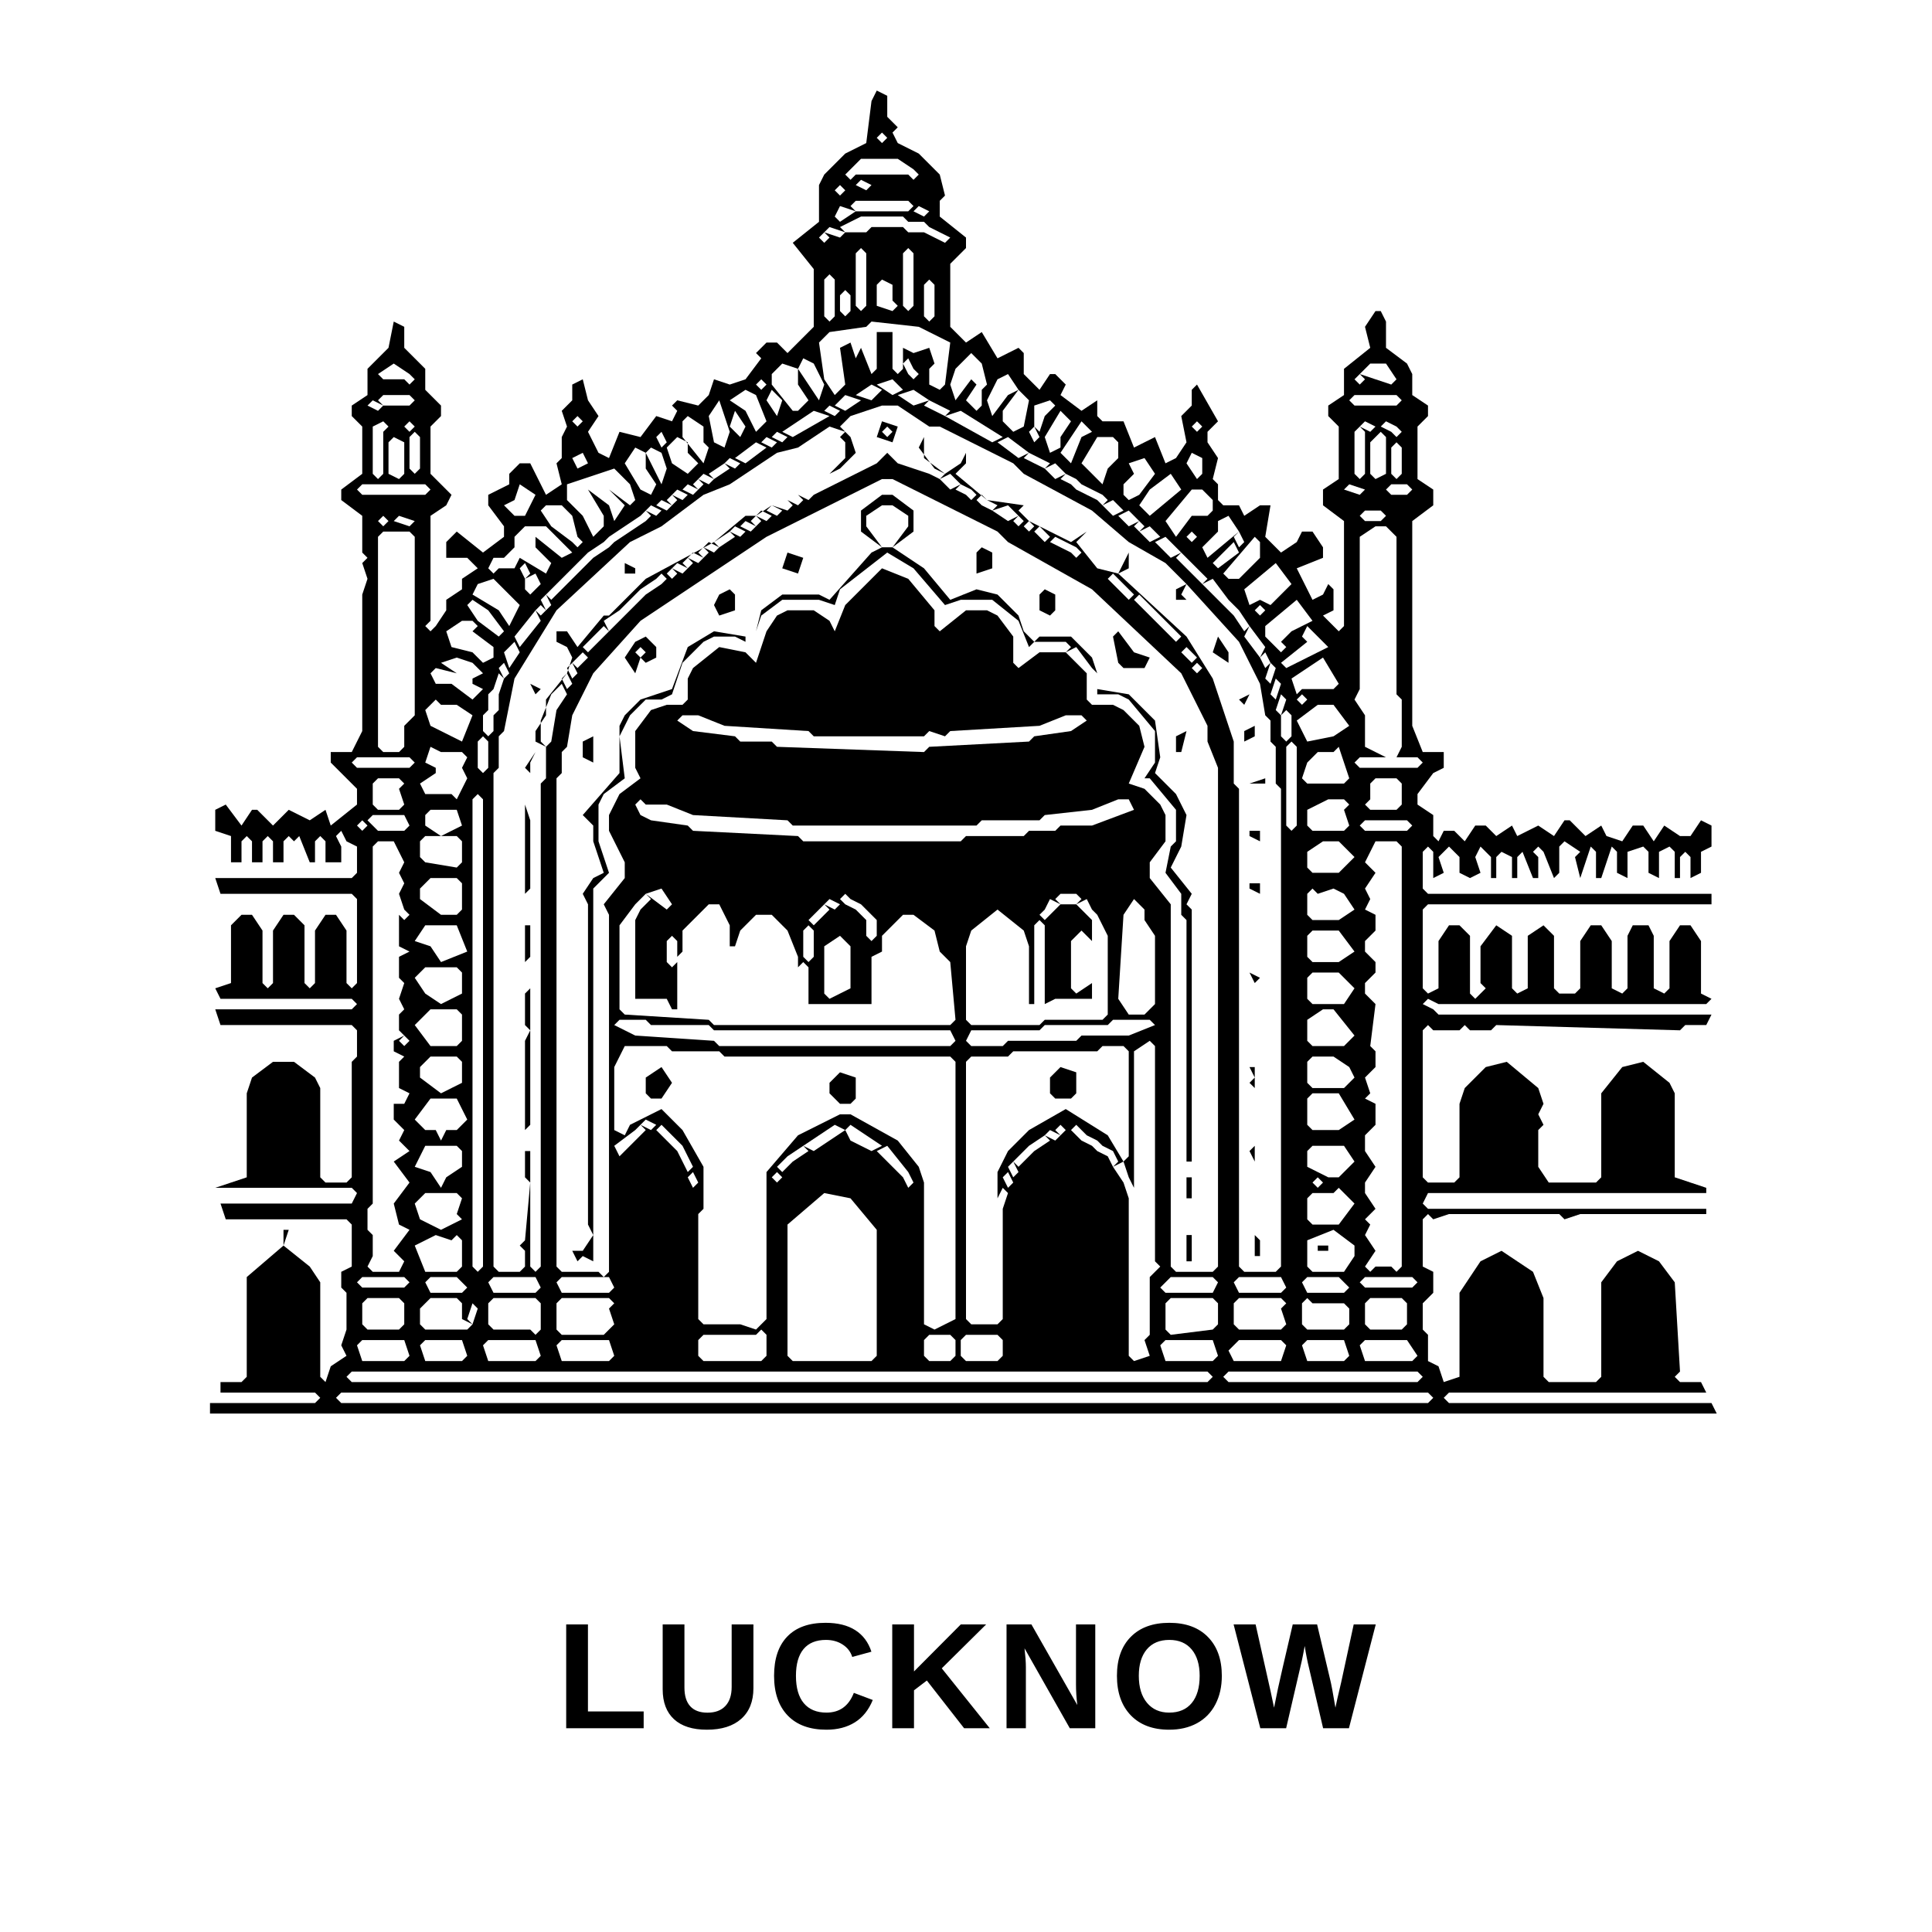
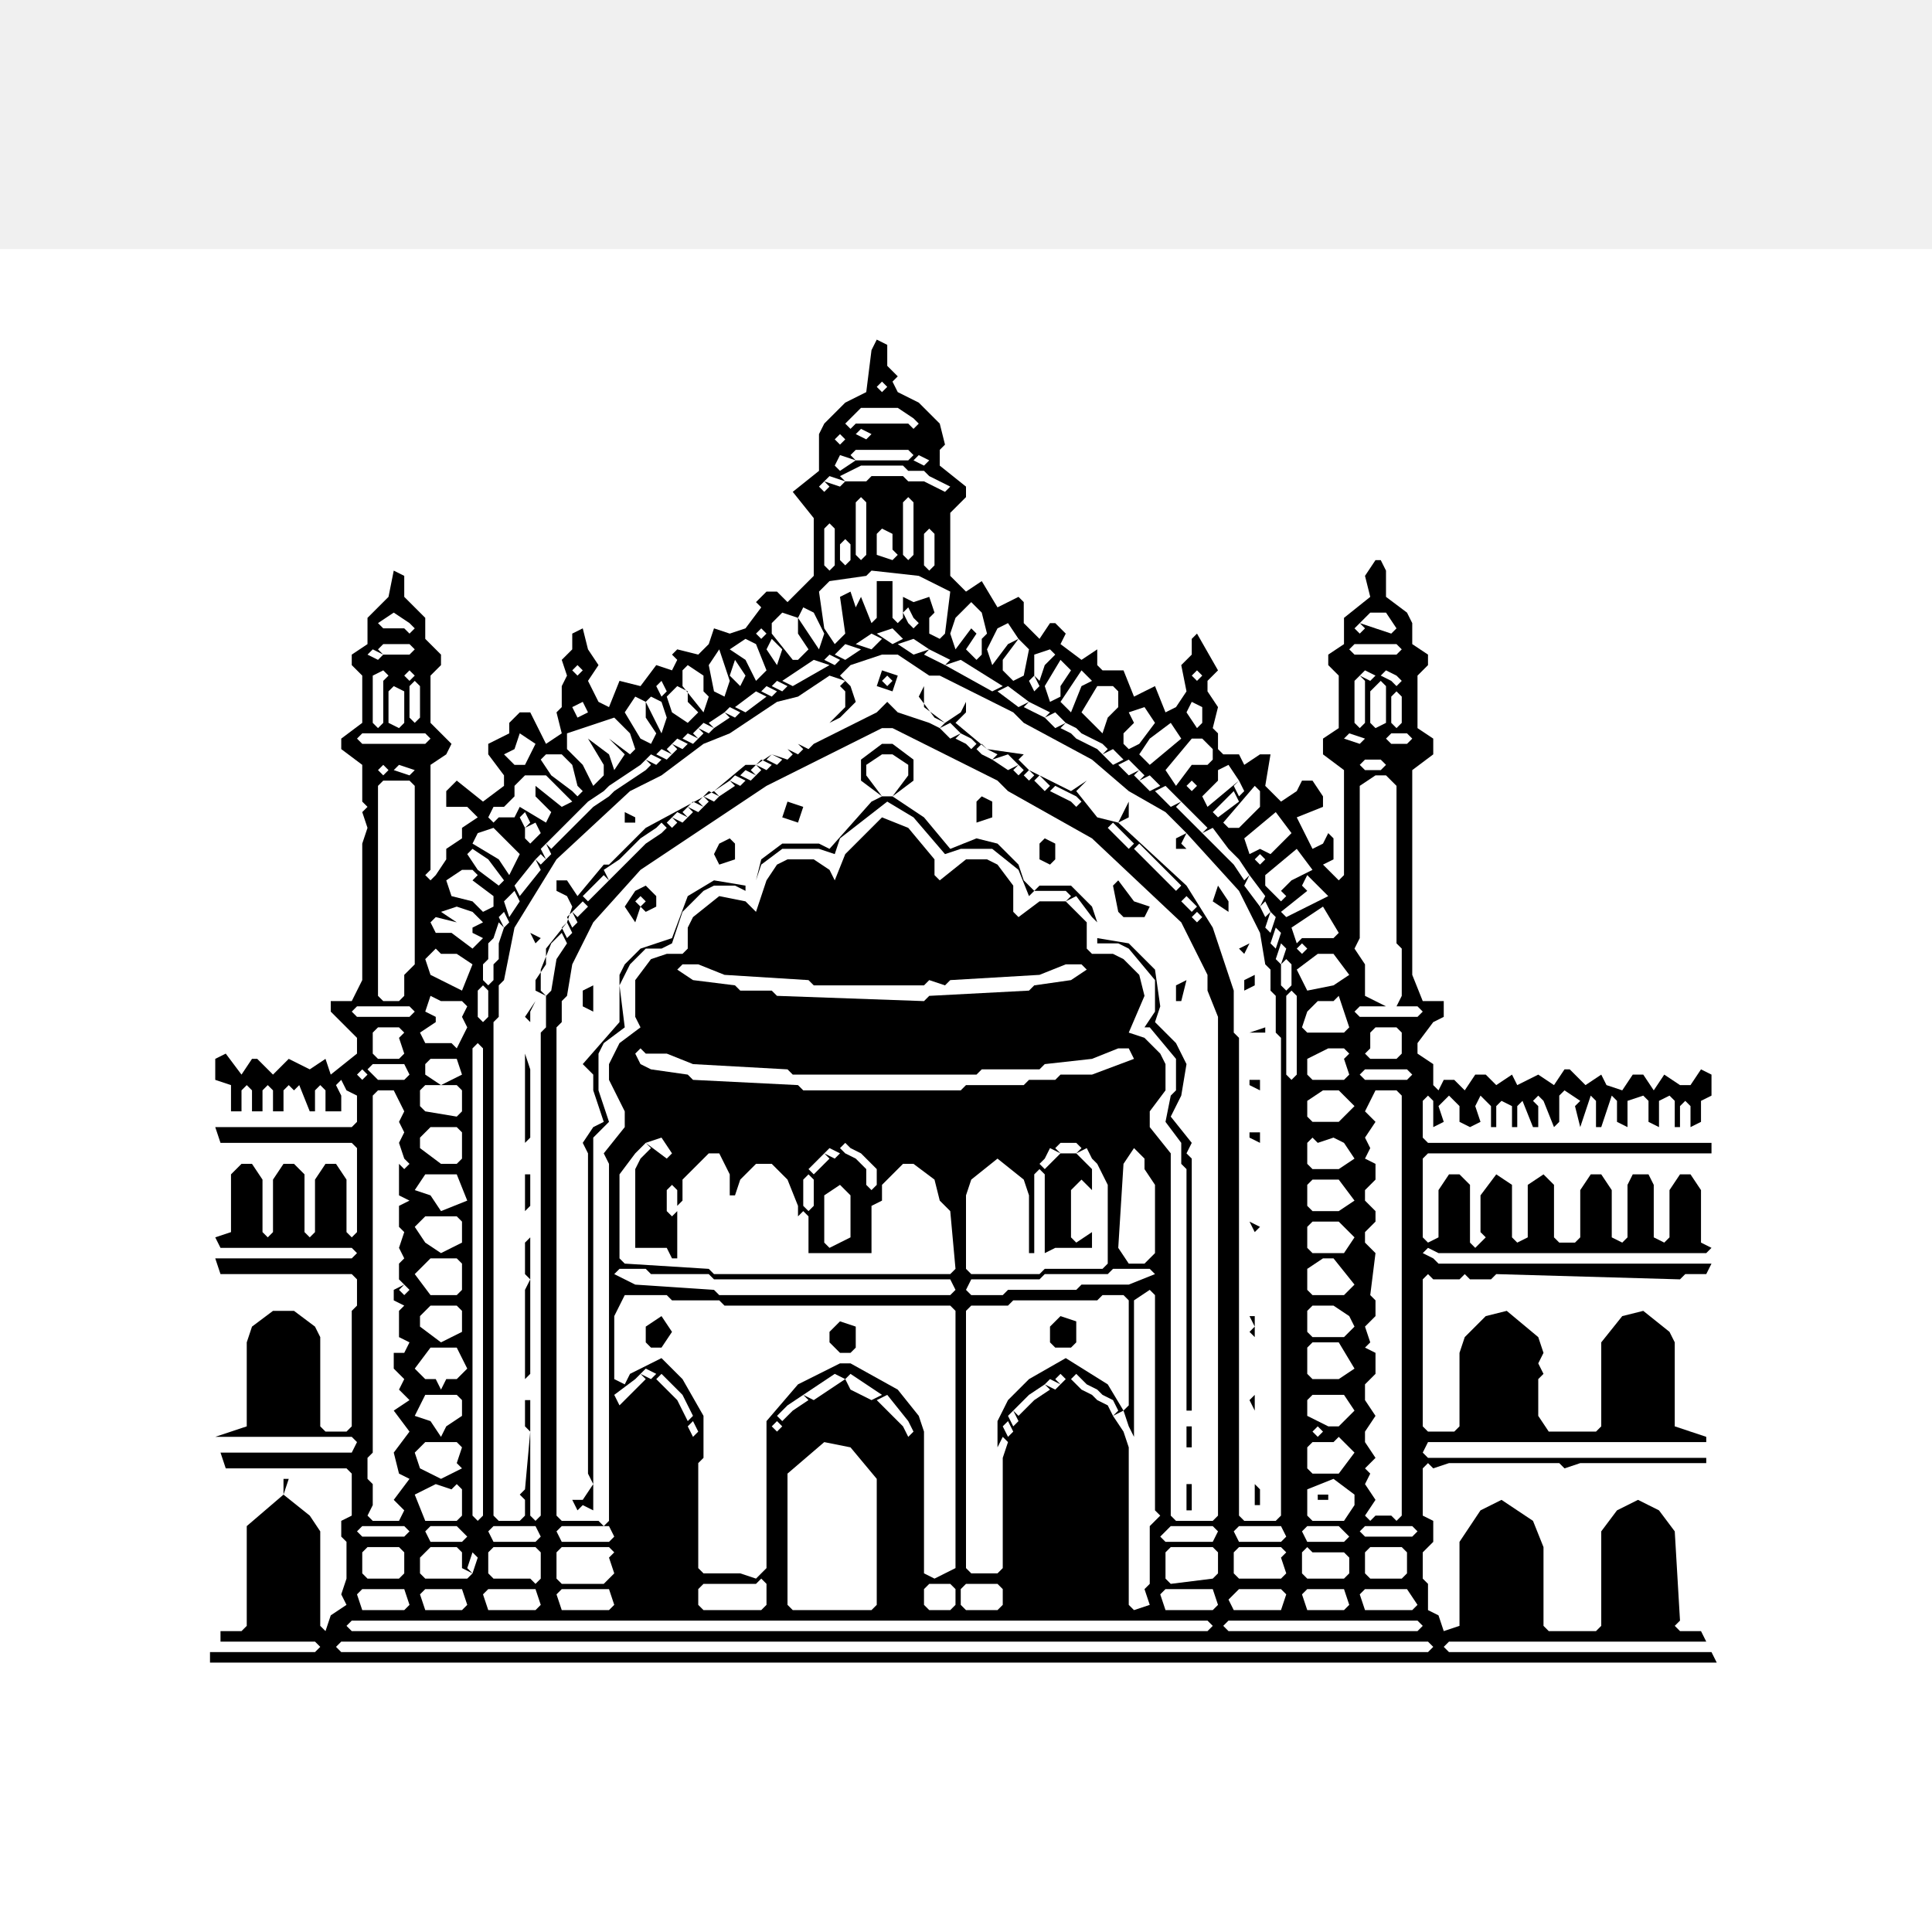
- <svg xmlns="http://www.w3.org/2000/svg" width="512" height="512" viewBox="0 0 512 512" role="img" aria-labelledby="title desc">
+ <svg xmlns="http://www.w3.org/2000/svg" width="512" height="512" viewBox="0 0 512 380" role="img" aria-labelledby="title desc">
  <rect width="512" height="512" fill="#fff" />
  <g transform="translate(55.6522 24) scale(1.391304)">
    <path d="M 35 44 L 34 49 L 30 53 L 30 58 L 27 60 L 27 62 L 29 64 L 29 73 L 25 76 L 25 78 L 29 81 L 29 88 L 30 89 L 29 90 L 30 93 L 29 96 L 29 122 L 27 126 L 23 126 L 23 128 L 28 133 L 28 136 L 23 140 L 22 137 L 19 139 L 15 137 L 12 140 L 9 137 L 8 137 L 6 140 L 3 136 L 1 137 L 1 141 L 4 142 L 4 147 L 6 147 L 6 143 L 7 142 L 8 143 L 8 147 L 10 147 L 10 143 L 11 142 L 12 143 L 12 147 L 14 147 L 14 143 L 15 142 L 16 143 L 16 147 L 16 143 L 17 142 L 19 147 L 20 147 L 20 143 L 21 142 L 22 143 L 22 147 L 25 147 L 25 144 L 26 143 L 28 144 L 28 149 L 27 150 L 1 150 L 2 153 L 27 153 L 28 154 L 28 170 L 27 171 L 26 170 L 26 160 L 24 157 L 22 157 L 20 160 L 20 170 L 19 171 L 18 170 L 18 159 L 16 157 L 14 157 L 12 160 L 12 170 L 11 171 L 10 170 L 10 160 L 8 157 L 6 157 L 4 159 L 4 170 L 1 171 L 2 173 L 27 173 L 28 174 L 27 175 L 1 175 L 2 178 L 27 178 L 28 179 L 28 184 L 27 185 L 27 207 L 26 208 L 22 208 L 21 207 L 21 190 L 20 188 L 16 185 L 12 185 L 8 188 L 7 191 L 7 207 L 1 209 L 27 209 L 28 210 L 27 212 L 2 212 L 3 215 L 26 215 L 27 216 L 27 224 L 25 225 L 25 228 L 26 229 L 26 236 L 25 239 L 26 241 L 23 243 L 22 246 L 21 245 L 21 227 L 19 224 L 14 220 L 15 217 L 14 217 L 14 220 L 7 226 L 7 245 L 6 246 L 2 246 L 2 248 L 20 248 L 21 249 L 20 250 L 0 250 L 0 252 L 287 252 L 286 250 L 236 250 L 235 249 L 236 248 L 285 248 L 284 246 L 280 246 L 279 245 L 280 244 L 279 227 L 276 223 L 272 221 L 268 223 L 265 227 L 265 245 L 264 246 L 255 246 L 254 245 L 254 230 L 252 225 L 246 221 L 242 223 L 238 229 L 238 245 L 235 246 L 234 243 L 232 242 L 232 237 L 231 236 L 231 231 L 233 229 L 233 225 L 231 224 L 231 215 L 232 214 L 233 215 L 236 214 L 257 214 L 258 215 L 261 214 L 285 214 L 285 213 L 232 213 L 231 212 L 232 210 L 285 210 L 285 209 L 279 207 L 279 191 L 278 189 L 273 185 L 269 186 L 265 191 L 265 207 L 264 208 L 255 208 L 253 205 L 253 198 L 254 197 L 253 195 L 254 193 L 253 190 L 247 185 L 243 186 L 239 190 L 238 193 L 238 207 L 237 208 L 232 208 L 231 207 L 231 179 L 232 178 L 233 179 L 238 179 L 239 178 L 240 179 L 244 179 L 245 178 L 280 179 L 281 178 L 285 178 L 286 176 L 234 176 L 233 175 L 234 174 L 285 174 L 286 173 L 284 172 L 284 162 L 282 159 L 280 159 L 278 162 L 278 171 L 277 172 L 275 171 L 275 161 L 274 159 L 271 159 L 270 161 L 270 171 L 269 172 L 267 171 L 267 162 L 265 159 L 263 159 L 261 162 L 261 171 L 260 172 L 257 172 L 256 171 L 256 161 L 254 159 L 251 161 L 251 171 L 249 172 L 248 171 L 248 161 L 245 159 L 242 163 L 242 170 L 243 171 L 241 173 L 240 172 L 240 161 L 238 159 L 236 159 L 234 162 L 234 171 L 232 172 L 231 171 L 231 156 L 232 155 L 286 155 L 286 153 L 232 153 L 231 152 L 231 145 L 232 144 L 233 145 L 233 150 L 235 149 L 234 146 L 236 144 L 238 146 L 238 149 L 240 150 L 242 149 L 241 146 L 242 144 L 244 146 L 244 150 L 245 150 L 245 146 L 246 145 L 248 146 L 248 150 L 249 150 L 249 146 L 250 145 L 252 150 L 253 150 L 253 146 L 254 145 L 256 150 L 257 149 L 257 144 L 258 143 L 261 145 L 260 146 L 261 150 L 263 144 L 264 145 L 264 150 L 265 150 L 267 144 L 268 145 L 268 149 L 270 150 L 270 145 L 273 144 L 274 145 L 274 149 L 276 150 L 276 145 L 278 144 L 279 145 L 279 150 L 280 150 L 280 146 L 281 145 L 282 146 L 282 150 L 284 149 L 284 145 L 286 144 L 286 140 L 284 139 L 282 142 L 280 142 L 277 140 L 275 143 L 273 140 L 271 140 L 269 143 L 266 142 L 265 140 L 262 142 L 259 139 L 258 139 L 256 142 L 253 140 L 249 142 L 248 140 L 245 142 L 243 140 L 241 140 L 239 143 L 237 141 L 235 141 L 234 143 L 233 142 L 233 138 L 230 136 L 230 134 L 233 130 L 235 129 L 235 126 L 231 126 L 229 121 L 229 82 L 233 79 L 233 76 L 230 74 L 230 64 L 232 62 L 232 60 L 229 58 L 229 54 L 228 52 L 224 49 L 224 44 L 223 42 L 222 42 L 220 45 L 221 49 L 216 53 L 216 58 L 213 60 L 213 62 L 215 64 L 215 74 L 212 76 L 212 79 L 216 82 L 216 102 L 215 103 L 212 100 L 214 99 L 214 95 L 213 94 L 212 96 L 210 97 L 207 91 L 212 89 L 212 87 L 210 84 L 208 84 L 207 86 L 204 88 L 201 85 L 202 79 L 200 79 L 197 81 L 196 79 L 193 79 L 192 78 L 192 75 L 191 74 L 192 70 L 190 67 L 190 65 L 192 63 L 188 56 L 187 57 L 187 60 L 185 62 L 186 67 L 184 70 L 182 71 L 180 66 L 176 68 L 174 63 L 170 63 L 169 62 L 169 59 L 166 61 L 162 58 L 163 56 L 161 54 L 160 54 L 158 57 L 155 54 L 155 50 L 154 49 L 150 51 L 147 46 L 144 48 L 141 45 L 141 33 L 144 30 L 144 28 L 139 24 L 139 21 L 140 20 L 139 16 L 135 12 L 131 10 L 130 8 L 131 7 L 129 5 L 129 1 L 127 0 L 126 2 L 125 10 L 121 12 L 117 16 L 116 18 L 116 25 L 111 29 L 115 34 L 115 45 L 110 50 L 108 48 L 106 48 L 104 50 L 105 51 L 102 55 L 99 56 L 96 55 L 95 58 L 93 60 L 89 59 L 88 60 L 89 61 L 88 63 L 85 62 L 82 66 L 78 65 L 76 70 L 74 69 L 72 65 L 74 62 L 72 59 L 71 55 L 69 56 L 69 59 L 67 61 L 68 64 L 67 66 L 67 70 L 66 71 L 67 75 L 64 77 L 61 71 L 59 71 L 57 73 L 57 75 L 53 77 L 53 79 L 56 83 L 56 85 L 52 88 L 47 84 L 45 86 L 45 89 L 49 89 L 51 91 L 48 93 L 48 95 L 45 97 L 45 99 L 43 102 L 42 101 L 42 81 L 45 79 L 46 77 L 42 73 L 42 64 L 44 62 L 44 60 L 41 57 L 41 53 L 37 49 L 37 45 Z M 24 249 L 25 248 L 232 248 L 233 249 L 232 250 L 25 250 Z M 193 245 L 194 244 L 230 244 L 231 245 L 230 246 L 194 246 Z M 26 245 L 27 244 L 190 244 L 191 245 L 190 246 L 27 246 Z M 219 239 L 220 238 L 228 238 L 230 241 L 229 242 L 220 242 Z M 208 239 L 209 238 L 216 238 L 217 241 L 216 242 L 209 242 Z M 194 240 L 196 238 L 204 238 L 205 239 L 204 242 L 195 242 Z M 181 239 L 182 238 L 191 238 L 192 241 L 191 242 L 182 242 Z M 66 239 L 67 238 L 76 238 L 77 241 L 76 242 L 67 242 Z M 52 239 L 53 238 L 62 238 L 63 241 L 62 242 L 53 242 Z M 40 239 L 41 238 L 48 238 L 49 241 L 48 242 L 41 242 Z M 28 239 L 29 238 L 37 238 L 38 241 L 37 242 L 29 242 Z M 143 238 L 144 237 L 150 237 L 151 238 L 151 241 L 150 242 L 144 242 L 143 241 Z M 136 238 L 137 237 L 141 237 L 142 238 L 142 241 L 141 242 L 137 242 L 136 241 Z M 106 237 L 106 241 L 105 242 L 94 242 L 93 241 L 93 238 L 94 237 L 104 237 L 105 236 Z M 50 231 L 51 232 L 50 235 L 49 234 Z M 220 231 L 221 230 L 227 230 L 228 231 L 228 235 L 227 236 L 221 236 L 220 235 Z M 208 231 L 209 230 L 210 231 L 216 231 L 217 232 L 217 235 L 216 236 L 209 236 L 208 235 Z M 195 231 L 196 230 L 204 230 L 205 231 L 204 232 L 205 235 L 204 236 L 196 236 L 195 235 Z M 182 231 L 183 230 L 191 230 L 192 231 L 192 235 L 191 236 L 183 237 L 182 236 Z M 66 231 L 67 230 L 76 230 L 77 231 L 76 232 L 77 235 L 75 237 L 67 237 L 66 236 Z M 53 231 L 54 230 L 62 230 L 63 231 L 63 236 L 62 237 L 61 236 L 54 236 L 53 235 Z M 40 232 L 42 230 L 47 230 L 48 231 L 48 234 L 50 235 L 49 236 L 41 236 L 40 235 Z M 29 231 L 30 230 L 36 230 L 37 231 L 37 235 L 36 236 L 30 236 L 29 235 Z M 219 227 L 220 226 L 229 226 L 230 227 L 229 228 L 220 228 Z M 208 227 L 209 226 L 215 226 L 217 228 L 216 229 L 209 229 Z M 195 227 L 196 226 L 204 226 L 205 228 L 204 229 L 196 229 Z M 181 228 L 183 226 L 191 226 L 192 227 L 191 229 L 182 229 Z M 66 227 L 67 226 L 76 226 L 77 228 L 76 229 L 67 229 Z M 53 227 L 54 226 L 62 226 L 63 228 L 62 229 L 54 229 Z M 41 227 L 42 226 L 47 226 L 49 228 L 48 229 L 42 229 Z M 28 227 L 29 226 L 37 226 L 38 227 L 37 228 L 29 228 Z M 39 220 L 43 218 L 46 219 L 47 218 L 48 219 L 48 224 L 47 225 L 41 225 Z M 209 219 L 214 217 L 218 220 L 218 222 L 216 225 L 210 225 L 209 224 Z M 211 220 L 211 221 L 213 221 L 213 220 Z M 117 210 L 122 211 L 127 217 L 127 241 L 126 242 L 111 242 L 110 241 L 110 216 Z M 39 212 L 41 210 L 47 210 L 48 211 L 47 214 L 48 215 L 44 217 L 40 215 Z M 218 212 L 215 216 L 210 216 L 209 215 L 209 211 L 210 210 L 214 210 L 215 209 Z M 210 208 L 211 207 L 212 208 L 211 209 Z M 151 207 L 152 206 L 153 208 L 152 209 Z M 132 207 L 133 206 L 134 208 L 133 209 Z M 107 207 L 108 206 L 109 207 L 108 208 Z M 91 207 L 92 206 L 93 208 L 92 209 Z M 172 205 L 174 204 L 175 207 L 174 208 Z M 152 205 L 153 204 L 154 206 L 153 207 Z M 108 205 L 109 204 L 110 205 L 109 206 Z M 153 204 L 154 203 L 155 204 L 154 205 Z M 109 204 L 110 203 L 111 204 L 110 205 Z M 90 204 L 91 203 L 92 205 L 91 206 Z M 171 203 L 172 202 L 173 204 L 172 205 Z M 154 203 L 155 202 L 156 203 L 155 204 Z M 209 202 L 210 201 L 216 201 L 218 204 L 215 207 L 213 207 L 209 205 Z M 169 202 L 170 201 L 172 202 L 171 203 Z M 155 202 L 156 201 L 157 202 L 156 203 Z M 127 202 L 129 201 L 133 206 L 132 207 Z M 113 201 L 114 202 L 111 204 L 110 203 Z M 89 202 L 90 201 L 91 203 L 90 204 Z M 39 205 L 41 201 L 47 201 L 48 202 L 48 205 L 45 207 L 44 209 L 42 206 Z M 168 201 L 169 200 L 170 201 L 169 202 Z M 88 201 L 89 200 L 90 201 L 89 202 Z M 166 200 L 167 199 L 169 200 L 168 201 Z M 159 199 L 160 200 L 157 202 L 156 201 Z M 87 200 L 88 199 L 89 200 L 88 201 Z M 165 199 L 166 198 L 167 199 L 166 200 Z M 159 199 L 160 198 L 162 199 L 161 200 Z M 86 199 L 87 198 L 88 199 L 87 200 Z M 81 198 L 82 199 L 78 203 L 77 201 Z M 164 198 L 165 197 L 166 198 L 165 199 Z M 161 198 L 162 197 L 163 198 L 162 199 Z M 121 198 L 122 197 L 128 201 L 126 202 L 122 200 Z M 121 198 L 115 202 L 113 201 L 119 197 Z M 85 198 L 86 197 L 87 198 L 86 199 Z M 81 198 L 82 197 L 83 198 L 82 199 Z M 82 197 L 83 196 L 85 197 L 84 198 Z M 47 192 L 49 196 L 47 198 L 45 198 L 44 200 L 43 198 L 41 198 L 39 196 L 42 192 Z M 209 192 L 210 191 L 215 191 L 218 196 L 215 198 L 210 198 L 209 197 Z M 209 185 L 210 184 L 214 184 L 217 186 L 218 188 L 216 190 L 210 190 L 209 189 Z M 40 186 L 42 184 L 47 184 L 48 185 L 48 189 L 44 191 L 40 188 Z M 174 182 L 175 183 L 175 203 L 174 204 L 171 199 L 163 194 L 156 198 L 152 202 L 150 206 L 150 211 L 151 209 L 152 210 L 151 213 L 151 234 L 150 235 L 145 235 L 144 234 L 144 185 L 145 184 L 152 184 L 153 183 L 169 183 L 170 182 Z M 162 186 L 160 188 L 160 191 L 161 192 L 164 192 L 165 191 L 165 187 Z M 79 182 L 87 182 L 88 183 L 97 183 L 98 184 L 141 184 L 142 185 L 142 234 L 138 236 L 136 235 L 136 208 L 135 205 L 131 200 L 122 195 L 120 195 L 112 199 L 106 206 L 106 234 L 104 236 L 101 235 L 94 235 L 93 234 L 93 214 L 94 213 L 94 205 L 90 198 L 86 194 L 80 197 L 79 199 L 77 198 L 77 186 Z M 120 187 L 118 189 L 118 191 L 120 193 L 122 193 L 123 192 L 123 188 Z M 86 186 L 83 188 L 83 191 L 84 192 L 86 192 L 88 189 Z M 179 181 L 180 182 L 180 223 L 181 224 L 179 226 L 179 237 L 178 238 L 179 241 L 176 242 L 175 241 L 175 211 L 174 208 L 175 207 L 176 209 L 176 183 Z M 36 181 L 37 180 L 38 181 L 37 182 Z M 180 178 L 175 180 L 166 180 L 165 181 L 152 181 L 151 182 L 145 182 L 144 181 L 145 179 L 158 179 L 159 178 L 171 178 L 172 177 L 179 177 Z M 77 178 L 78 177 L 83 177 L 84 178 L 95 178 L 96 179 L 141 179 L 142 181 L 141 182 L 97 182 L 96 181 L 81 180 Z M 209 177 L 212 175 L 214 175 L 218 180 L 216 182 L 210 182 L 209 181 Z M 39 178 L 42 175 L 47 175 L 48 176 L 48 181 L 47 182 L 42 182 Z M 231 174 L 232 173 L 234 174 L 233 175 Z M 209 173 L 209 169 L 210 168 L 215 168 L 218 171 L 216 174 L 210 174 Z M 39 169 L 41 167 L 47 167 L 48 168 L 48 172 L 44 174 L 41 172 Z M 120 161 L 122 163 L 122 171 L 118 173 L 117 172 L 117 163 Z M 88 161 L 89 162 L 89 166 L 88 167 L 87 166 L 87 162 Z M 209 161 L 210 160 L 215 160 L 218 164 L 215 166 L 210 166 L 209 165 Z M 166 160 L 168 162 L 168 170 L 165 172 L 164 171 L 164 162 Z M 114 159 L 115 160 L 115 165 L 114 166 L 113 165 L 113 160 Z M 39 162 L 41 159 L 47 159 L 49 164 L 44 166 L 42 163 Z M 126 157 L 127 158 L 127 161 L 126 162 L 125 161 L 125 158 Z M 114 158 L 115 157 L 116 158 L 115 159 Z M 167 157 L 168 156 L 169 157 L 168 158 Z M 158 157 L 159 156 L 160 157 L 159 158 Z M 145 160 L 150 156 L 155 160 L 156 163 L 156 174 L 157 174 L 157 159 L 158 158 L 159 159 L 159 174 L 161 173 L 168 173 L 168 158 L 169 157 L 171 161 L 171 176 L 170 177 L 159 177 L 158 178 L 145 178 L 144 177 L 144 163 Z M 124 157 L 125 156 L 126 157 L 125 158 Z M 115 157 L 116 156 L 117 157 L 116 158 Z M 36 157 L 37 156 L 38 157 L 37 158 Z M 123 156 L 124 155 L 125 156 L 124 157 Z M 116 156 L 117 155 L 118 156 L 117 157 Z M 78 159 L 81 155 L 82 156 L 81 158 L 81 173 L 87 173 L 88 175 L 89 175 L 89 165 L 90 164 L 90 160 L 95 155 L 97 155 L 99 159 L 99 163 L 100 163 L 101 160 L 104 157 L 107 157 L 110 160 L 112 165 L 112 174 L 112 167 L 113 166 L 114 167 L 114 174 L 126 174 L 126 165 L 128 164 L 128 161 L 132 157 L 134 157 L 138 160 L 139 164 L 141 166 L 142 177 L 141 178 L 96 178 L 95 177 L 79 176 L 78 175 Z M 176 154 L 178 156 L 178 158 L 180 161 L 180 174 L 178 176 L 175 176 L 173 173 L 174 157 Z M 165 155 L 167 154 L 168 156 L 167 157 Z M 159 156 L 160 154 L 162 155 L 160 157 Z M 121 155 L 122 154 L 124 155 L 123 156 Z M 117 155 L 118 154 L 120 155 L 119 156 Z M 81 155 L 82 154 L 83 155 L 82 156 Z M 161 154 L 162 153 L 165 153 L 166 154 L 165 155 L 162 155 Z M 120 154 L 121 153 L 122 154 L 121 155 Z M 82 154 L 83 153 L 84 154 L 83 155 Z M 209 153 L 210 152 L 211 153 L 214 152 L 216 153 L 218 156 L 215 158 L 210 158 L 209 157 Z M 83 153 L 86 152 L 88 155 L 87 156 Z M 40 152 L 42 150 L 47 150 L 48 151 L 48 156 L 47 157 L 44 157 L 40 154 Z M 252 145 L 253 144 L 254 145 L 253 146 Z M 222 143 L 226 143 L 227 144 L 227 224 L 226 225 L 225 224 L 222 224 L 221 225 L 220 224 L 222 221 L 220 218 L 221 216 L 220 215 L 222 213 L 220 210 L 220 208 L 222 205 L 220 202 L 220 199 L 222 197 L 222 193 L 220 192 L 221 191 L 220 188 L 222 186 L 222 183 L 221 182 L 222 174 L 220 172 L 220 170 L 222 168 L 222 166 L 220 164 L 220 162 L 222 160 L 222 157 L 220 156 L 221 154 L 220 152 L 222 149 L 220 147 Z M 209 148 L 209 145 L 212 143 L 215 143 L 218 146 L 215 149 L 210 149 Z M 32 143 L 35 143 L 37 147 L 36 149 L 37 151 L 36 153 L 37 156 L 36 157 L 36 163 L 38 164 L 36 165 L 36 169 L 37 170 L 36 173 L 37 175 L 36 176 L 36 179 L 37 180 L 35 181 L 35 183 L 37 184 L 36 185 L 36 190 L 38 191 L 37 193 L 35 193 L 35 196 L 37 198 L 36 200 L 38 202 L 35 204 L 38 208 L 35 212 L 36 216 L 38 217 L 35 221 L 37 223 L 36 225 L 31 225 L 30 224 L 31 222 L 31 218 L 30 217 L 30 213 L 31 212 L 31 144 Z M 40 143 L 41 142 L 47 142 L 48 143 L 48 147 L 47 148 L 41 147 L 40 146 Z M 24 142 L 25 141 L 26 143 L 25 144 Z M 219 140 L 220 139 L 228 139 L 229 140 L 228 141 L 220 141 Z M 28 140 L 29 139 L 30 140 L 29 141 Z M 30 139 L 31 138 L 37 138 L 38 140 L 37 141 L 32 141 Z M 41 138 L 42 137 L 47 137 L 48 140 L 44 142 L 41 140 Z M 209 137 L 213 135 L 216 135 L 217 136 L 216 137 L 217 140 L 216 141 L 210 141 L 209 140 Z M 81 136 L 82 135 L 83 136 L 87 136 L 92 138 L 110 139 L 111 140 L 146 140 L 147 139 L 158 139 L 159 138 L 168 137 L 173 135 L 175 135 L 176 137 L 168 140 L 162 140 L 161 141 L 156 141 L 155 142 L 144 142 L 143 143 L 113 143 L 112 142 L 92 141 L 91 140 L 84 139 L 82 138 Z M 51 134 L 52 135 L 52 224 L 51 225 L 50 224 L 50 135 Z M 221 132 L 222 131 L 226 131 L 227 132 L 227 136 L 226 137 L 221 137 L 220 136 L 221 135 Z M 31 132 L 32 131 L 36 131 L 37 132 L 36 133 L 37 136 L 36 137 L 32 137 L 31 136 Z M 27 128 L 28 127 L 38 127 L 39 128 L 38 129 L 28 129 Z M 215 125 L 217 131 L 216 132 L 209 132 L 208 131 L 209 128 L 211 126 L 214 126 Z M 42 125 L 44 126 L 48 126 L 49 127 L 48 129 L 49 131 L 47 135 L 46 134 L 41 134 L 40 132 L 43 130 L 43 129 L 41 128 Z M 206 124 L 207 125 L 207 140 L 206 141 L 205 140 L 205 125 Z M 52 123 L 53 124 L 53 129 L 52 130 L 51 129 L 51 124 Z M 89 120 L 90 119 L 93 119 L 98 121 L 114 122 L 115 123 L 136 123 L 137 122 L 140 123 L 141 122 L 158 121 L 163 119 L 166 119 L 167 120 L 164 122 L 157 123 L 156 124 L 137 125 L 136 126 L 108 125 L 107 124 L 101 124 L 100 123 L 92 122 Z M 205 118 L 206 119 L 206 123 L 205 124 L 204 123 L 204 119 Z M 53 118 L 54 119 L 54 122 L 53 123 L 52 122 L 52 119 Z M 207 120 L 211 117 L 214 117 L 217 121 L 214 123 L 209 124 Z M 43 116 L 44 117 L 47 117 L 50 119 L 48 124 L 42 121 L 41 118 Z M 207 116 L 208 115 L 209 116 L 208 117 Z M 204 115 L 205 116 L 204 119 L 203 118 Z M 54 114 L 55 115 L 55 118 L 54 119 L 53 118 L 53 115 Z M 67 113 L 68 115 L 66 118 L 65 124 L 64 125 L 63 124 L 63 120 L 65 115 Z M 203 112 L 204 113 L 203 116 L 202 115 Z M 67 112 L 68 111 L 69 113 L 68 114 Z M 55 111 L 56 112 L 55 115 L 54 114 Z M 202 109 L 203 110 L 202 113 L 201 112 Z M 187 110 L 188 109 L 189 110 L 188 111 Z M 68 110 L 69 109 L 70 111 L 69 112 Z M 55 110 L 56 109 L 57 111 L 56 112 Z M 212 108 L 215 113 L 214 114 L 208 114 L 207 115 L 206 112 Z M 69 109 L 70 108 L 71 109 L 70 110 Z M 42 111 L 43 110 L 47 111 L 44 109 L 47 108 L 50 109 L 52 111 L 50 112 L 50 113 L 52 114 L 50 116 L 46 113 L 43 113 Z M 200 108 L 201 107 L 202 109 L 201 110 Z M 186 108 L 187 107 L 188 108 L 187 109 Z M 70 108 L 71 107 L 72 108 L 71 109 Z M 185 107 L 186 106 L 187 107 L 186 108 Z M 163 107 L 165 106 L 168 110 L 167 111 Z M 203 106 L 204 105 L 205 106 L 204 107 Z M 71 106 L 72 105 L 73 106 L 72 107 Z M 58 105 L 59 107 L 57 110 L 56 107 Z M 72 105 L 73 104 L 74 105 L 73 106 Z M 183 104 L 184 103 L 185 104 L 184 105 Z M 73 104 L 74 103 L 75 104 L 74 105 Z M 209 102 L 213 106 L 205 110 L 204 109 L 209 105 L 208 104 Z M 198 102 L 201 106 L 200 108 L 197 104 Z M 182 103 L 183 102 L 184 103 L 183 104 Z M 74 103 L 75 102 L 76 103 L 75 104 Z M 181 102 L 182 101 L 183 102 L 182 103 Z M 45 103 L 48 101 L 50 101 L 51 102 L 50 103 L 54 106 L 54 108 L 52 109 L 50 107 L 46 106 Z M 41 102 L 42 101 L 43 102 L 42 103 Z M 180 101 L 181 100 L 182 101 L 181 102 Z M 195 100 L 196 99 L 198 102 L 197 103 Z M 179 100 L 180 99 L 181 100 L 180 101 Z M 78 99 L 79 100 L 76 103 L 75 101 Z M 62 99 L 63 101 L 59 106 L 58 104 Z M 199 99 L 200 98 L 201 99 L 200 100 Z M 194 99 L 195 98 L 196 99 L 195 100 Z M 178 99 L 179 98 L 180 99 L 179 100 Z M 78 99 L 79 98 L 80 99 L 79 100 Z M 62 99 L 63 98 L 64 99 L 63 100 Z M 207 97 L 210 101 L 206 103 L 203 106 L 201 104 L 201 102 Z M 193 98 L 194 97 L 195 98 L 194 99 Z M 177 98 L 178 97 L 179 98 L 178 99 Z M 79 98 L 80 97 L 81 98 L 80 99 Z M 49 98 L 50 97 L 53 99 L 56 103 L 55 104 L 51 101 Z M 176 97 L 177 96 L 178 97 L 177 98 Z M 80 97 L 81 96 L 82 97 L 81 98 Z M 63 97 L 64 96 L 65 98 L 64 99 Z M 174 96 L 175 95 L 176 96 L 175 97 Z M 81 96 L 82 95 L 83 96 L 82 97 Z M 64 96 L 65 95 L 66 96 L 65 97 Z M 173 95 L 174 94 L 175 95 L 174 96 Z M 65 95 L 66 94 L 67 95 L 66 96 Z M 189 94 L 191 93 L 194 97 L 193 98 Z M 172 94 L 173 93 L 174 94 L 173 95 Z M 85 93 L 86 94 L 83 96 L 82 95 Z M 66 94 L 67 93 L 68 94 L 67 95 Z M 51 94 L 54 93 L 59 98 L 57 102 L 55 99 L 50 96 Z M 188 93 L 189 92 L 190 93 L 189 94 Z M 171 93 L 172 92 L 173 93 L 172 94 Z M 85 93 L 86 92 L 87 93 L 86 94 Z M 67 93 L 68 92 L 69 93 L 68 94 Z M 60 95 L 60 93 L 62 92 L 63 94 L 61 96 Z M 187 92 L 188 91 L 189 92 L 188 93 Z M 87 92 L 88 91 L 89 92 L 88 93 Z M 68 92 L 69 91 L 70 92 L 69 93 Z M 203 90 L 206 94 L 202 98 L 200 97 L 198 98 L 197 95 Z M 186 91 L 187 90 L 188 91 L 187 92 Z M 88 91 L 89 90 L 91 91 L 90 92 Z M 69 91 L 70 90 L 71 91 L 70 92 Z M 59 91 L 60 90 L 61 92 L 60 93 Z M 185 90 L 186 89 L 187 90 L 186 91 Z M 90 90 L 91 89 L 92 90 L 91 91 Z M 70 90 L 71 89 L 72 90 L 71 91 Z M 184 89 L 185 88 L 186 89 L 185 90 Z M 91 89 L 92 88 L 94 89 L 93 90 Z M 71 89 L 72 88 L 73 89 L 72 90 Z M 164 88 L 165 87 L 166 88 L 165 89 Z M 93 88 L 94 87 L 95 88 L 94 89 Z M 195 86 L 196 88 L 192 91 L 191 90 Z M 162 87 L 163 86 L 165 87 L 164 88 Z M 94 87 L 95 86 L 97 87 L 96 88 Z M 75 86 L 76 87 L 73 89 L 72 88 Z M 199 85 L 200 86 L 200 89 L 196 93 L 194 93 L 193 92 Z M 180 86 L 182 85 L 185 88 L 183 89 Z M 160 86 L 161 85 L 163 86 L 162 87 Z M 75 86 L 76 85 L 77 86 L 76 87 Z M 69 86 L 70 85 L 71 86 L 70 87 Z M 195 85 L 196 84 L 197 86 L 196 87 Z M 186 85 L 187 84 L 188 85 L 187 86 Z M 158 85 L 159 84 L 160 85 L 159 86 Z M 99 84 L 100 85 L 97 87 L 96 86 Z M 33 84 L 38 84 L 39 85 L 39 119 L 37 121 L 37 125 L 36 126 L 33 126 L 32 125 L 32 85 Z M 222 83 L 224 83 L 226 85 L 226 115 L 227 116 L 227 125 L 226 127 L 230 127 L 231 128 L 230 129 L 219 129 L 218 128 L 219 127 L 224 127 L 220 125 L 220 119 L 218 116 L 219 114 L 219 85 Z M 177 84 L 179 83 L 181 85 L 179 86 Z M 157 84 L 158 83 L 159 84 L 158 85 Z M 99 84 L 100 83 L 102 84 L 101 85 Z M 79 83 L 80 84 L 77 86 L 76 85 Z M 69 88 L 67 89 L 62 85 L 62 87 L 65 90 L 64 92 L 59 89 L 58 91 L 55 91 L 54 92 L 53 91 L 54 89 L 56 89 L 58 87 L 58 85 L 60 83 L 64 83 Z M 176 83 L 177 82 L 178 83 L 177 84 Z M 155 83 L 156 82 L 157 83 L 156 84 Z M 101 83 L 102 82 L 104 83 L 103 84 Z M 194 81 L 196 84 L 190 89 L 189 87 L 192 84 L 192 82 Z M 153 82 L 154 81 L 155 82 L 154 83 Z M 103 82 L 104 81 L 105 82 L 104 83 Z M 82 81 L 83 82 L 80 84 L 79 83 Z M 35 82 L 36 81 L 39 82 L 38 83 Z M 32 82 L 33 81 L 34 82 L 33 83 Z M 219 81 L 220 80 L 223 80 L 224 81 L 223 82 L 220 82 Z M 173 81 L 175 80 L 177 82 L 175 83 Z M 104 81 L 105 80 L 107 81 L 106 82 Z M 82 81 L 83 80 L 84 81 L 83 82 Z M 149 80 L 152 79 L 154 81 L 152 82 Z M 128 79 L 130 79 L 133 81 L 133 83 L 130 87 L 128 87 L 125 83 L 125 81 Z M 106 80 L 107 79 L 109 80 L 108 81 Z M 83 80 L 84 79 L 86 80 L 85 81 Z M 63 80 L 64 79 L 67 79 L 69 81 L 70 85 L 69 86 L 65 83 Z M 170 79 L 172 78 L 174 80 L 172 81 Z M 147 79 L 148 78 L 150 79 L 149 80 Z M 85 79 L 86 78 L 88 79 L 87 80 Z M 169 78 L 170 77 L 171 78 L 170 79 Z M 146 78 L 147 77 L 148 78 L 147 79 Z M 87 78 L 88 77 L 89 78 L 88 79 Z M 189 76 L 191 78 L 191 80 L 190 81 L 187 81 L 184 85 L 182 82 L 187 76 Z M 167 77 L 168 76 L 170 77 L 169 78 Z M 144 77 L 145 76 L 146 77 L 145 78 Z M 88 77 L 89 76 L 91 77 L 90 78 Z M 224 76 L 225 75 L 228 75 L 229 76 L 228 77 L 225 77 Z M 216 76 L 217 75 L 220 76 L 219 77 Z M 165 76 L 166 75 L 168 76 L 167 77 Z M 142 76 L 143 75 L 145 76 L 144 77 Z M 90 76 L 91 75 L 93 76 L 92 77 Z M 59 75 L 62 77 L 60 81 L 58 81 L 56 79 L 58 78 Z M 28 76 L 29 75 L 41 75 L 42 76 L 41 77 L 29 77 Z M 164 75 L 165 74 L 166 75 L 165 76 Z M 82 101 L 106 85 L 128 74 L 130 74 L 150 84 L 152 86 L 168 95 L 185 111 L 190 121 L 190 124 L 192 129 L 192 224 L 191 225 L 184 225 L 183 224 L 183 155 L 179 150 L 179 147 L 182 143 L 183 144 L 182 149 L 185 153 L 185 157 L 186 158 L 186 204 L 187 204 L 187 156 L 186 155 L 187 153 L 183 148 L 185 144 L 186 138 L 184 134 L 180 130 L 181 127 L 180 120 L 175 115 L 169 114 L 169 115 L 173 115 L 175 116 L 180 122 L 180 128 L 178 131 L 179 131 L 184 137 L 184 143 L 183 144 L 182 143 L 182 138 L 181 136 L 178 133 L 175 132 L 178 125 L 177 121 L 174 118 L 172 117 L 168 117 L 167 116 L 167 111 L 168 110 L 169 111 L 168 108 L 164 104 L 158 104 L 157 105 L 155 103 L 154 100 L 150 96 L 146 95 L 141 97 L 136 91 L 130 87 L 134 84 L 134 80 L 130 77 L 128 77 L 124 80 L 124 84 L 128 87 L 126 88 L 118 97 L 116 96 L 109 96 L 105 99 L 104 103 L 105 100 L 109 97 L 116 97 L 119 98 L 120 95 L 129 88 L 134 91 L 140 98 L 143 97 L 149 97 L 154 101 L 156 106 L 157 105 L 163 105 L 164 106 L 163 107 L 158 107 L 154 110 L 153 109 L 153 104 L 150 100 L 148 99 L 144 99 L 139 103 L 138 102 L 138 99 L 133 93 L 128 91 L 121 98 L 119 103 L 118 101 L 115 99 L 110 99 L 108 100 L 106 103 L 104 109 L 102 107 L 97 106 L 92 110 L 91 112 L 91 116 L 90 117 L 87 117 L 86 116 L 88 115 L 90 109 L 94 105 L 96 104 L 100 104 L 102 105 L 102 104 L 96 103 L 91 106 L 88 114 L 82 116 L 79 119 L 78 121 L 78 130 L 71 138 L 73 140 L 73 143 L 75 149 L 73 150 L 71 153 L 72 155 L 72 216 L 73 218 L 71 221 L 69 221 L 70 223 L 71 222 L 73 223 L 73 152 L 76 149 L 74 143 L 74 136 L 75 134 L 79 131 L 78 123 L 80 119 L 83 116 L 86 116 L 87 117 L 84 118 L 81 122 L 81 129 L 82 131 L 78 134 L 76 138 L 76 141 L 79 147 L 79 150 L 75 155 L 76 157 L 76 225 L 75 226 L 74 225 L 67 225 L 66 224 L 66 131 L 67 130 L 67 126 L 68 125 L 69 119 L 73 111 Z M 186 218 L 186 223 L 187 223 L 187 218 Z M 186 207 L 186 211 L 187 211 L 187 207 Z M 71 124 L 71 127 L 73 128 L 73 123 Z M 186 122 L 184 123 L 184 126 L 185 126 Z M 83 104 L 81 105 L 79 108 L 81 111 L 82 108 L 83 109 L 85 108 L 85 106 Z M 81 107 L 82 106 L 83 107 L 82 108 Z M 173 103 L 172 104 L 173 109 L 174 110 L 178 110 L 179 108 L 176 107 Z M 159 95 L 158 96 L 158 99 L 160 100 L 161 99 L 161 96 Z M 99 95 L 97 96 L 96 98 L 97 100 L 100 99 L 100 96 Z M 110 88 L 109 91 L 112 92 L 113 89 Z M 147 87 L 146 88 L 146 92 L 149 91 L 149 88 Z M 92 75 L 93 74 L 94 75 L 93 76 Z M 183 73 L 185 76 L 179 81 L 177 79 L 179 76 Z M 162 74 L 163 73 L 165 74 L 164 75 Z M 139 74 L 141 73 L 143 75 L 141 76 Z M 93 74 L 94 73 L 96 74 L 95 75 Z M 137 73 L 138 72 L 140 73 L 139 74 Z M 77 72 L 80 75 L 81 78 L 80 79 L 76 76 L 79 79 L 77 82 L 76 79 L 72 76 L 75 81 L 75 83 L 73 85 L 71 81 L 68 78 L 68 75 Z M 159 72 L 161 71 L 163 73 L 161 74 Z M 98 71 L 99 72 L 96 74 L 95 73 Z M 178 70 L 180 73 L 177 77 L 175 78 L 174 77 L 174 75 L 176 73 L 175 71 Z M 157 71 L 158 70 L 160 71 L 159 72 Z M 98 71 L 99 70 L 101 71 L 100 72 Z M 187 69 L 189 70 L 189 73 L 188 74 L 186 71 Z M 155 70 L 156 69 L 158 70 L 157 71 Z M 69 70 L 71 69 L 72 71 L 70 72 Z M 84 68 L 86 69 L 87 72 L 86 75 L 83 69 Z M 81 68 L 83 69 L 83 72 L 85 75 L 84 77 L 82 76 L 79 71 Z M 226 67 L 227 68 L 227 73 L 226 74 L 225 73 L 225 68 Z M 106 68 L 102 71 L 100 70 L 104 67 Z M 172 66 L 173 67 L 173 70 L 171 72 L 170 75 L 166 71 L 169 66 Z M 150 67 L 152 66 L 156 69 L 154 70 Z M 105 67 L 106 66 L 108 67 L 107 68 Z M 89 66 L 91 67 L 91 69 L 93 71 L 91 73 L 88 71 L 87 68 Z M 35 66 L 37 67 L 37 73 L 36 74 L 34 73 L 34 67 Z M 223 65 L 224 66 L 224 73 L 222 74 L 221 73 L 221 67 Z M 107 66 L 108 65 L 110 66 L 109 67 Z M 85 66 L 86 65 L 87 67 L 86 68 Z M 39 65 L 40 66 L 40 72 L 39 73 L 38 72 L 38 66 Z M 225 65 L 226 64 L 227 65 L 226 66 Z M 219 64 L 220 65 L 220 73 L 219 74 L 218 73 L 218 65 Z M 156 65 L 157 64 L 158 66 L 157 67 Z M 223 64 L 224 63 L 226 64 L 225 65 Z M 219 64 L 220 63 L 222 64 L 221 65 Z M 187 64 L 188 63 L 189 64 L 188 65 Z M 166 63 L 168 65 L 166 66 L 164 71 L 162 69 Z M 37 64 L 38 63 L 39 64 L 38 65 Z M 33 63 L 34 64 L 33 65 L 33 73 L 32 74 L 31 73 L 31 64 Z M 91 62 L 94 64 L 94 67 L 95 68 L 94 71 L 90 66 L 90 63 Z M 69 63 L 70 62 L 71 63 L 70 64 Z M 162 61 L 164 63 L 162 66 L 162 68 L 160 69 L 159 66 Z M 140 62 L 143 61 L 151 66 L 149 67 Z M 118 62 L 111 66 L 109 65 L 115 61 Z M 100 61 L 102 64 L 101 66 L 99 64 Z M 138 61 L 139 60 L 141 61 L 140 62 Z M 66 99 L 80 86 L 86 83 L 94 77 L 99 75 L 108 69 L 112 68 L 118 64 L 121 65 L 120 66 L 121 67 L 121 70 L 118 73 L 120 72 L 123 69 L 122 66 L 120 64 L 122 62 L 128 60 L 131 60 L 137 64 L 139 64 L 153 71 L 155 73 L 168 80 L 175 86 L 182 90 L 186 94 L 184 95 L 184 97 L 186 97 L 185 96 L 186 94 L 196 105 L 200 113 L 201 119 L 202 120 L 202 124 L 203 125 L 203 132 L 204 133 L 204 224 L 203 225 L 197 225 L 196 224 L 196 133 L 195 132 L 195 124 L 191 112 L 186 104 L 173 92 L 175 91 L 175 88 L 173 92 L 169 91 L 165 86 L 167 84 L 164 86 L 156 82 L 154 80 L 155 79 L 148 78 L 142 73 L 144 71 L 144 69 L 143 71 L 140 73 L 136 70 L 136 66 L 135 68 L 138 72 L 137 73 L 131 71 L 129 69 L 127 71 L 115 77 L 114 76 L 115 77 L 114 78 L 112 77 L 113 78 L 112 79 L 110 78 L 111 79 L 110 80 L 107 79 L 104 81 L 102 81 L 96 86 L 83 93 L 76 100 L 75 100 L 70 106 L 68 103 L 66 103 L 66 105 L 68 106 L 69 108 L 68 111 L 64 116 L 64 119 L 62 122 L 62 124 L 64 125 L 64 131 L 63 132 L 63 224 L 62 225 L 61 224 L 61 202 L 60 202 L 60 207 L 61 208 L 60 219 L 59 220 L 60 221 L 60 224 L 59 225 L 55 225 L 54 224 L 54 130 L 55 129 L 55 123 L 56 122 L 58 112 Z M 199 218 L 199 222 L 200 222 L 200 219 Z M 199 201 L 198 202 L 199 204 Z M 198 186 L 199 188 L 198 189 L 199 190 L 199 186 Z M 61 171 L 60 172 L 60 178 L 61 179 L 60 181 L 60 198 L 61 197 Z M 198 168 L 199 170 L 200 169 Z M 61 159 L 60 159 L 60 166 L 61 165 Z M 198 151 L 198 152 L 200 153 L 200 151 Z M 198 141 L 198 142 L 200 143 L 200 141 Z M 60 136 L 60 153 L 61 152 L 61 139 Z M 198 132 L 201 132 L 201 131 Z M 62 126 L 60 129 L 61 130 L 61 134 L 61 128 Z M 199 121 L 197 122 L 197 124 L 199 123 Z M 198 115 L 196 116 L 197 117 Z M 61 113 L 62 115 L 63 114 Z M 192 104 L 191 107 L 194 109 L 194 107 Z M 79 90 L 79 92 L 81 92 L 81 91 Z M 128 63 L 127 66 L 130 67 L 131 64 Z M 128 65 L 129 64 L 130 65 L 129 66 Z M 117 61 L 118 60 L 120 61 L 119 62 Z M 160 59 L 161 60 L 159 62 L 158 65 L 157 64 L 157 60 Z M 136 60 L 137 59 L 139 60 L 138 61 Z M 97 59 L 99 65 L 98 68 L 96 67 L 95 62 Z M 30 60 L 31 59 L 33 60 L 32 61 Z M 217 59 L 218 58 L 226 58 L 227 59 L 226 60 L 218 60 Z M 119 60 L 121 58 L 124 59 L 121 61 Z M 32 59 L 33 58 L 38 58 L 39 59 L 38 60 L 33 60 Z M 154 57 L 156 59 L 155 64 L 153 65 L 151 63 L 151 61 Z M 131 58 L 134 57 L 137 59 L 134 60 Z M 107 57 L 109 59 L 108 62 L 106 59 Z M 102 57 L 104 58 L 106 63 L 104 65 L 102 61 L 99 59 Z M 146 56 L 147 57 L 147 60 L 146 61 L 144 59 Z M 123 58 L 126 56 L 128 57 L 126 59 Z M 127 56 L 130 55 L 132 57 L 130 58 Z M 104 56 L 105 55 L 106 56 L 105 57 Z M 218 55 L 219 54 L 220 55 L 219 56 Z M 152 54 L 154 57 L 152 58 L 149 62 L 148 59 L 150 55 Z M 37 55 L 38 54 L 39 55 L 38 56 Z M 133 54 L 134 53 L 135 54 L 134 55 Z M 219 54 L 221 52 L 224 52 L 226 55 L 225 56 Z M 109 52 L 112 53 L 112 56 L 114 59 L 112 61 L 111 61 L 107 56 L 107 54 Z M 32 54 L 35 52 L 38 54 L 37 55 L 33 55 Z M 132 52 L 133 51 L 134 53 L 133 54 Z M 113 51 L 115 52 L 117 56 L 116 59 L 112 53 Z M 145 50 L 147 52 L 148 56 L 147 57 L 145 55 L 142 59 L 141 56 L 142 53 Z M 116 48 L 118 46 L 125 45 L 126 44 L 135 45 L 141 48 L 140 56 L 139 57 L 137 56 L 137 53 L 138 52 L 137 49 L 134 50 L 132 49 L 132 53 L 131 54 L 130 53 L 130 46 L 127 46 L 127 53 L 126 54 L 124 49 L 123 51 L 122 48 L 120 49 L 121 56 L 119 58 L 117 55 Z M 121 38 L 122 39 L 122 42 L 121 43 L 120 42 L 120 39 Z M 137 36 L 138 37 L 138 43 L 137 44 L 136 43 L 136 37 Z M 128 36 L 130 37 L 130 40 L 131 41 L 130 42 L 127 41 L 127 37 Z M 118 35 L 119 36 L 119 43 L 118 44 L 117 43 L 117 36 Z M 133 30 L 134 31 L 134 41 L 133 42 L 132 41 L 132 31 Z M 124 30 L 125 31 L 125 41 L 124 42 L 123 41 L 123 31 Z M 138 28 L 139 27 L 141 28 L 140 29 Z M 116 28 L 117 27 L 118 28 L 117 29 Z M 136 27 L 137 26 L 139 27 L 138 28 Z M 117 27 L 118 26 L 121 27 L 120 28 Z M 132 26 L 133 25 L 136 25 L 137 26 L 136 27 L 133 27 Z M 120 26 L 124 24 L 132 24 L 133 25 L 132 26 L 126 26 L 125 27 L 121 27 Z M 134 23 L 135 22 L 137 23 L 136 24 Z M 119 24 L 120 22 L 123 23 L 120 25 Z M 122 22 L 123 21 L 133 21 L 134 22 L 133 23 L 123 23 Z M 119 19 L 120 18 L 121 19 L 120 20 Z M 123 18 L 124 17 L 126 18 L 125 19 Z M 133 16 L 134 15 L 135 16 L 134 17 Z M 121 16 L 122 15 L 123 16 L 122 17 Z M 122 15 L 124 13 L 131 13 L 134 15 L 133 16 L 123 16 Z M 127 9 L 128 8 L 129 9 L 128 10 Z" fill="#000" fill-rule="evenodd" clip-rule="evenodd" />
  </g>
-   <text x="256" y="458" text-anchor="middle" fill="#000" font-family="Arial, Helvetica, sans-serif" font-size="40" font-weight="700" letter-spacing="1.4">LUCKNOW</text>
</svg>
